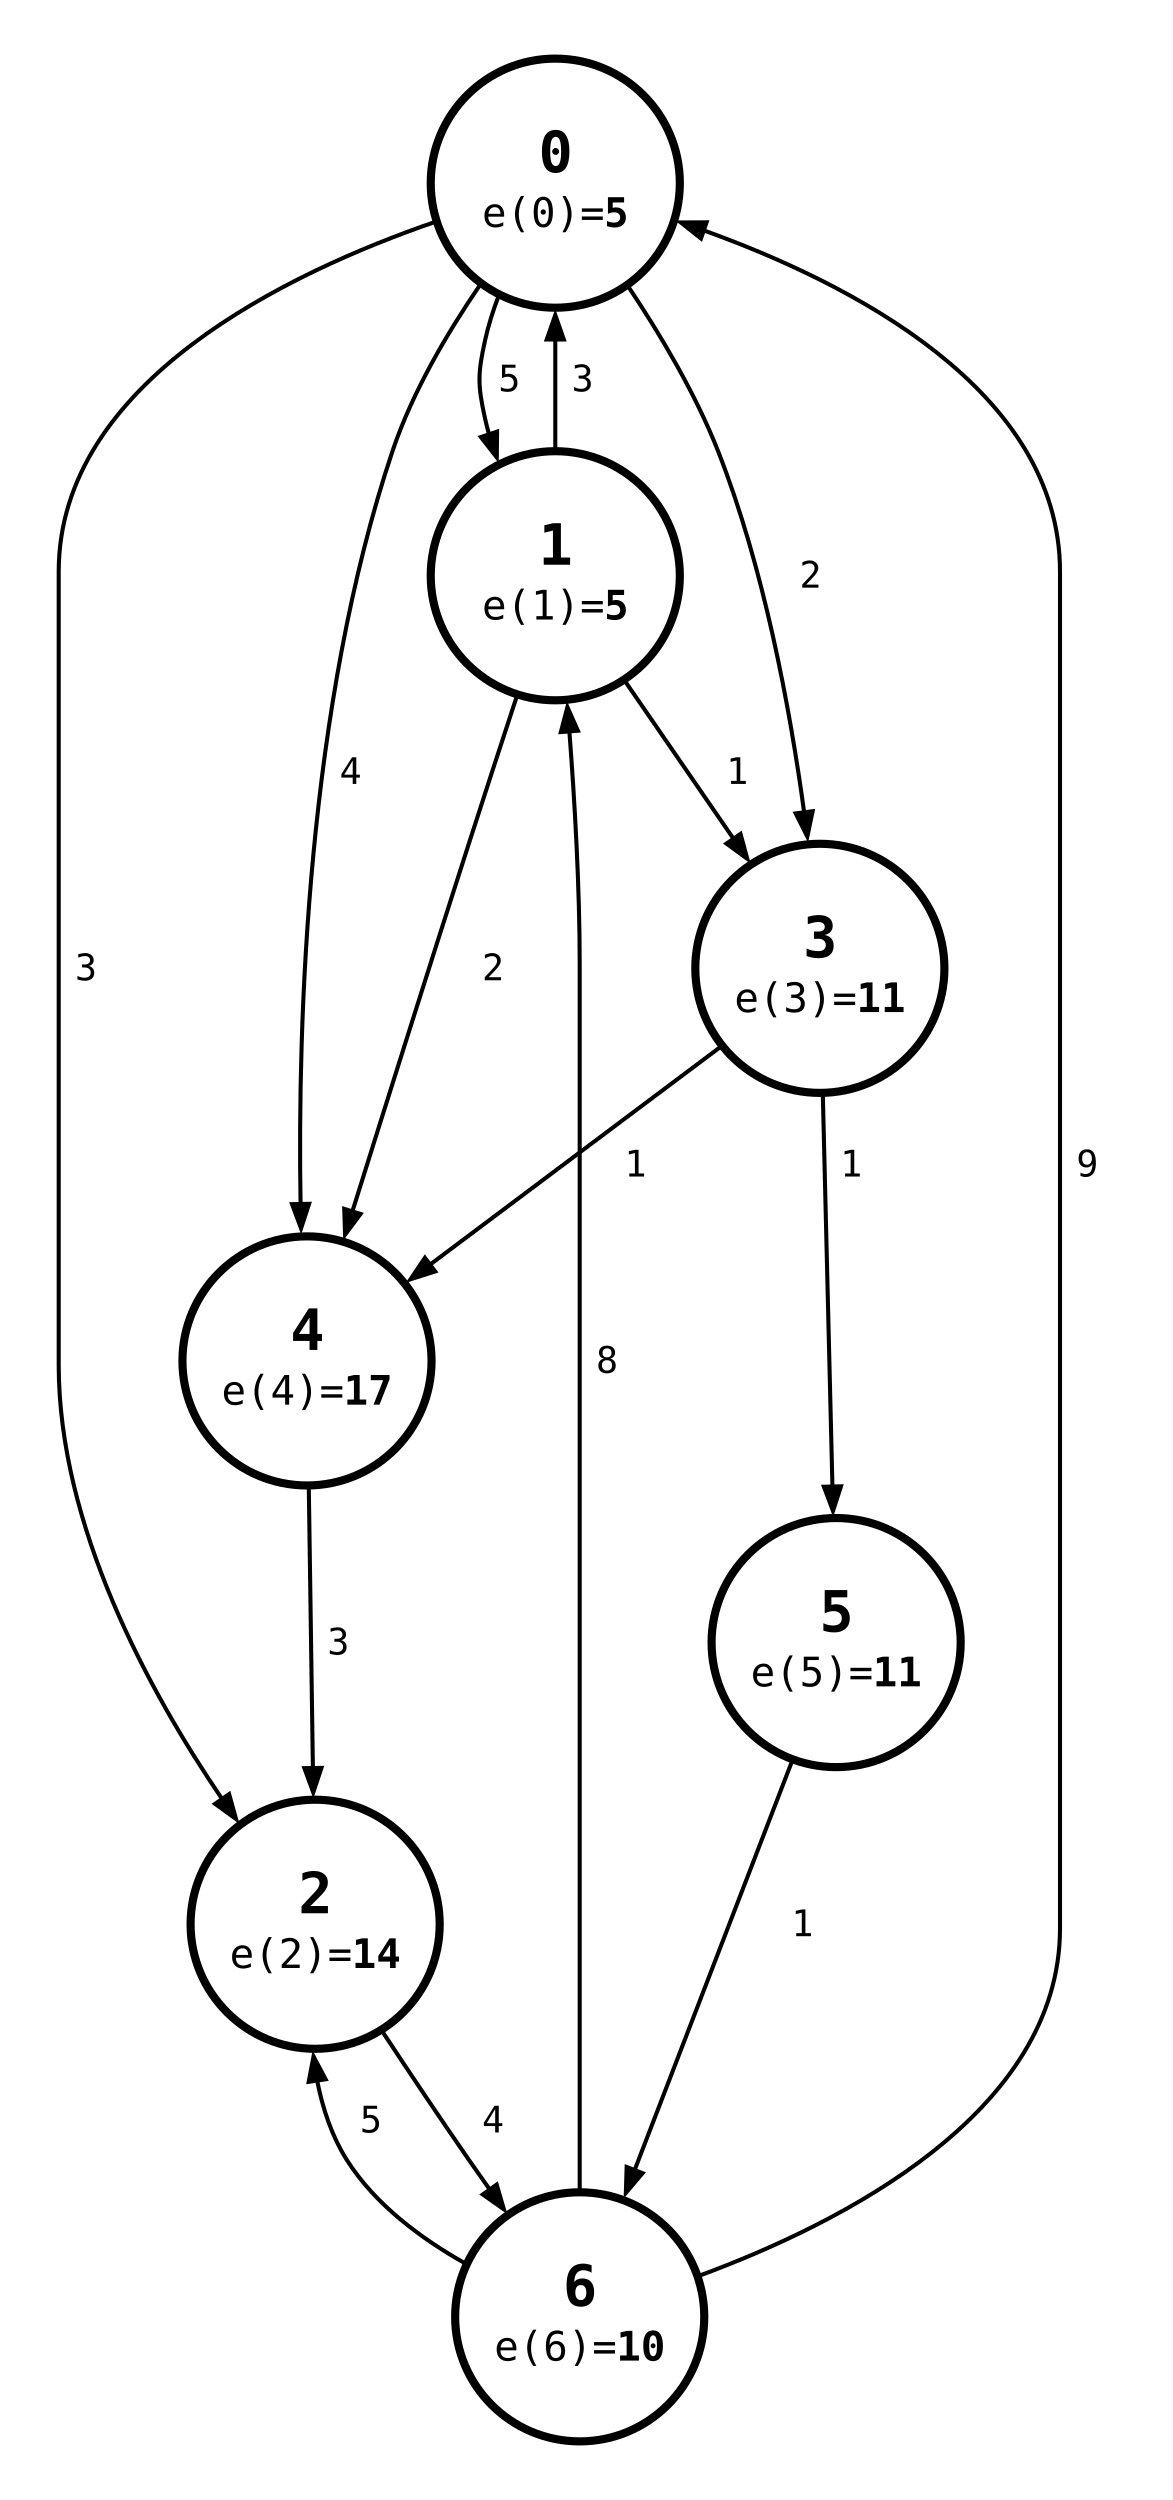
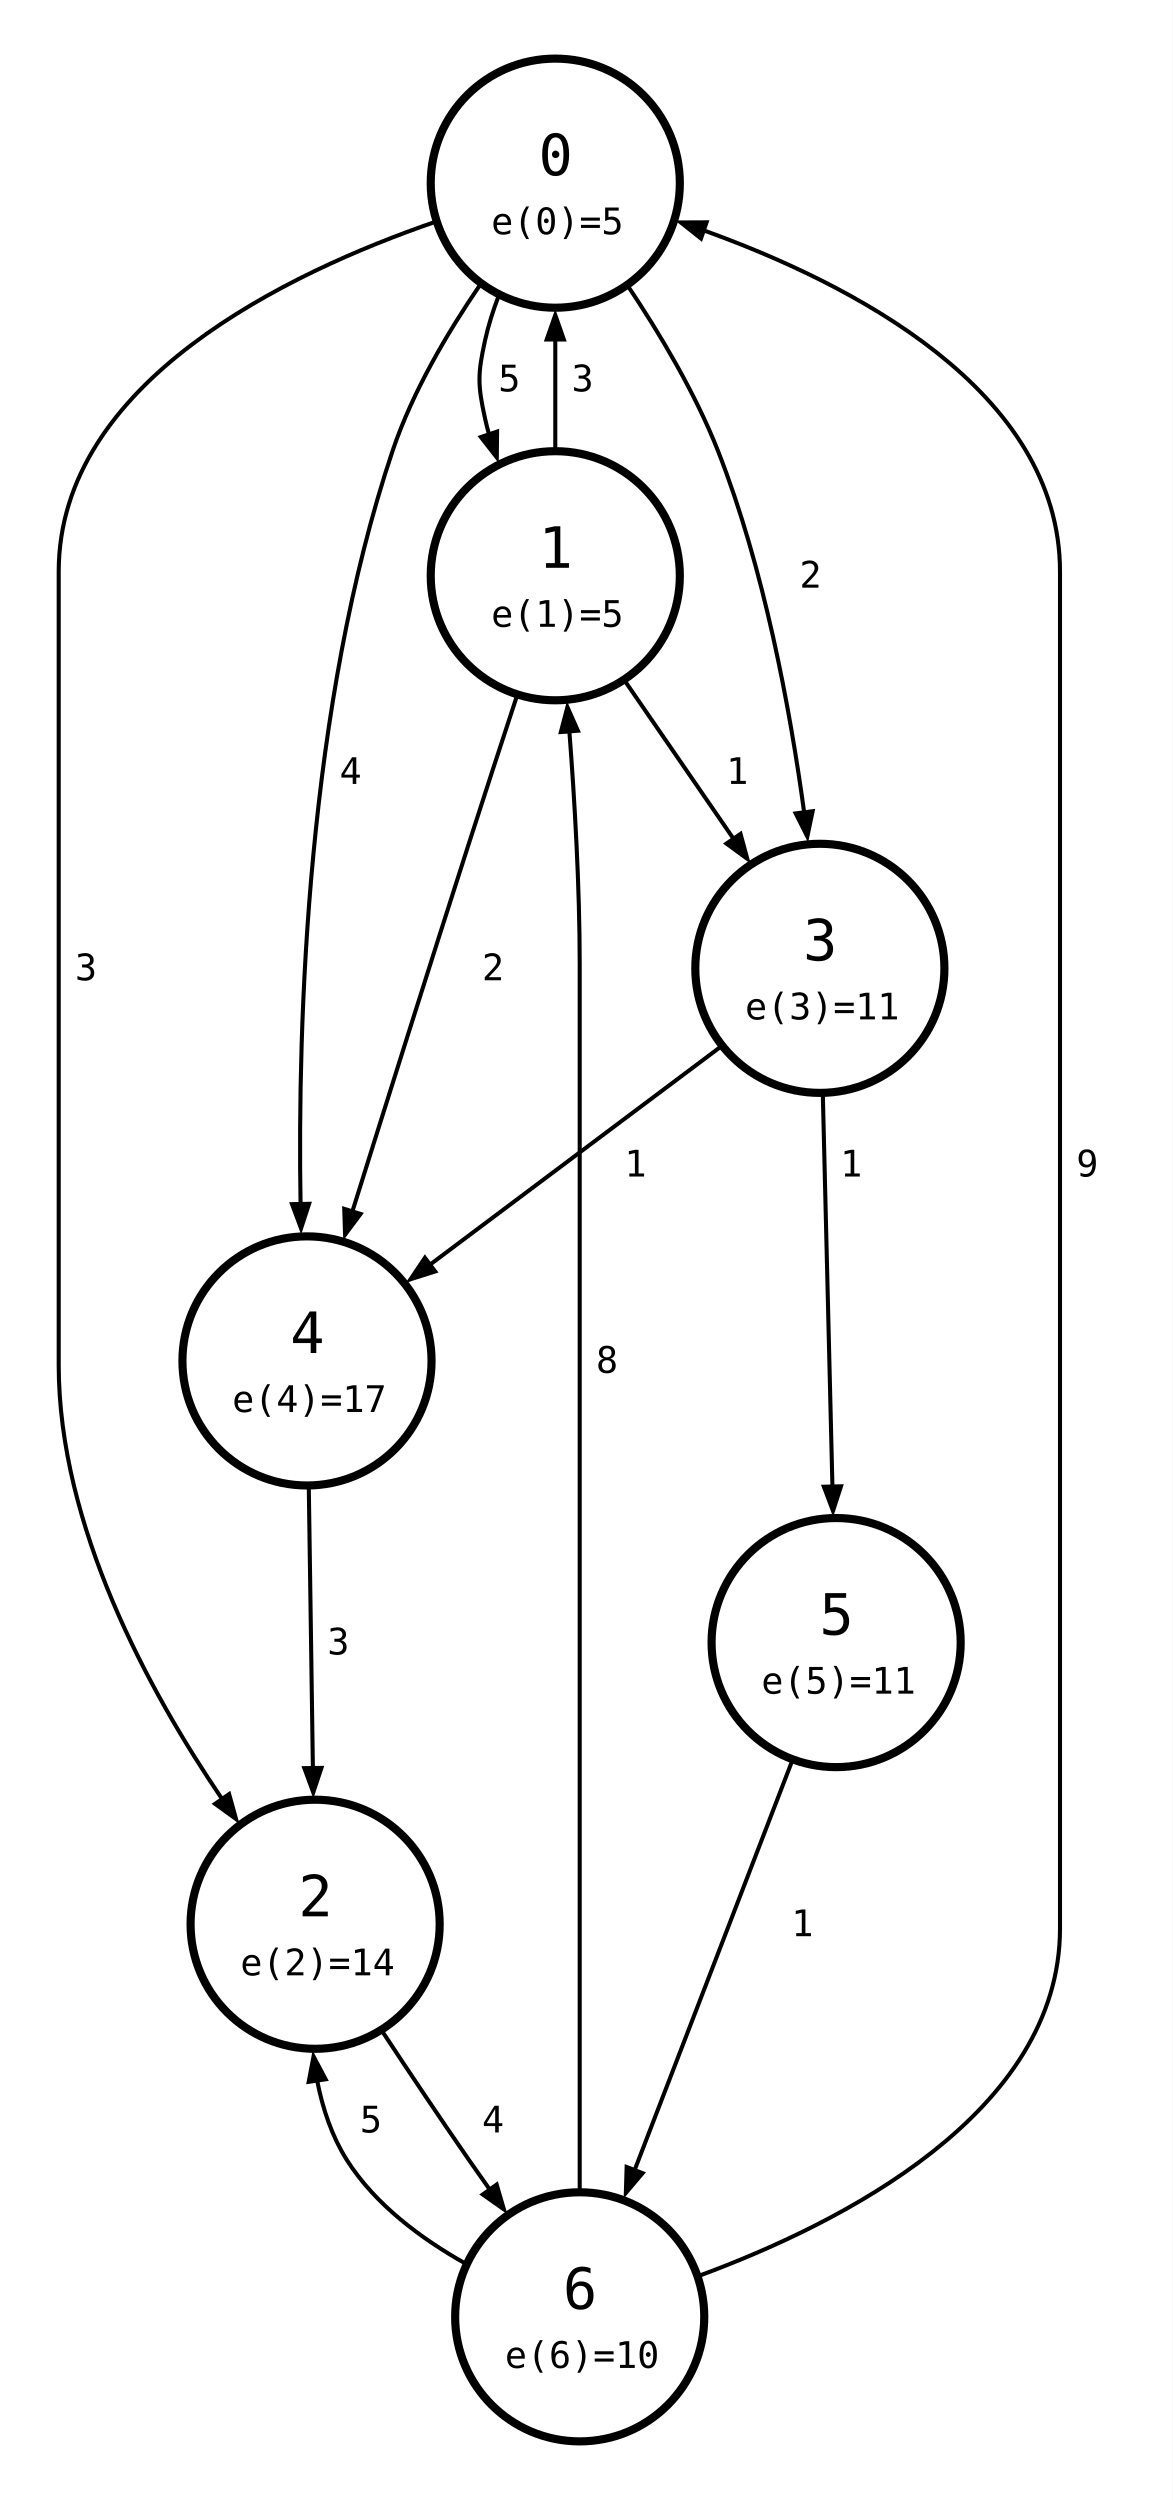
<svg xmlns="http://www.w3.org/2000/svg" width="288pt" height="614pt" viewBox="0.00 0.00 288.05 614.20">
  <g id="graph0" class="graph" transform="scale(1 1) rotate(0) translate(14.4 599.8)">
    <polygon fill="white" stroke="none" points="-14.4,14.4 -14.4,-599.8 273.65,-599.8 273.65,14.4 -14.4,14.4" />
    <g id="node1" class="node">
      <ellipse fill="none" stroke="black" stroke-width="2" cx="122" cy="-554.8" rx="30.6" ry="30.6" />
-       <text text-anchor="start" x="117.88" y="-557.5" font-family="monospace" font-weight="bold" font-size="14.00">0</text>
-       <text text-anchor="start" x="104" y="-544.05" font-family="monospace" font-size="10.00">e(0)=</text>
-       <text text-anchor="start" x="134" y="-544.05" font-family="monospace" font-weight="bold" font-size="10.00">5</text>
+       <text text-anchor="start" x="117.88" y="-556.75" font-family="monospace" font-size="14.00">0</text>
+       <text text-anchor="start" x="106.25" y="-542.25" font-family="monospace" font-size="9.00">e(0)=5</text>
    </g>
    <g id="node2" class="node">
      <ellipse fill="none" stroke="black" stroke-width="2" cx="122" cy="-458.35" rx="30.6" ry="30.6" />
-       <text text-anchor="start" x="117.88" y="-461.05" font-family="monospace" font-weight="bold" font-size="14.00">1</text>
-       <text text-anchor="start" x="104" y="-447.6" font-family="monospace" font-size="10.00">e(1)=</text>
-       <text text-anchor="start" x="134" y="-447.6" font-family="monospace" font-weight="bold" font-size="10.00">5</text>
+       <text text-anchor="start" x="117.88" y="-460.3" font-family="monospace" font-size="14.00">1</text>
+       <text text-anchor="start" x="106.25" y="-445.8" font-family="monospace" font-size="9.00">e(1)=5</text>
    </g>
    <g id="edge1" class="edge">
      <path fill="none" stroke="black" d="M108.11,-527.17C106.73,-523.57 105.55,-519.85 104.75,-516.2 102.92,-507.84 102.92,-505.31 104.75,-496.95 105.05,-495.58 105.4,-494.2 105.8,-492.83" />
      <polygon fill="black" stroke="black" points="107.7,-493.77 107.63,-487.41 103.72,-492.42 107.7,-493.77" />
      <text text-anchor="start" x="108" y="-503.65" font-family="monospace" font-size="9.00">5</text>
    </g>
    <g id="node3" class="node">
      <ellipse fill="none" stroke="black" stroke-width="2" cx="63" cy="-127.05" rx="30.6" ry="30.6" />
-       <text text-anchor="start" x="58.88" y="-129.75" font-family="monospace" font-weight="bold" font-size="14.00">2</text>
-       <text text-anchor="start" x="42" y="-116.3" font-family="monospace" font-size="10.00">e(2)=</text>
-       <text text-anchor="start" x="72" y="-116.3" font-family="monospace" font-weight="bold" font-size="10.00">14</text>
+       <text text-anchor="start" x="58.88" y="-129" font-family="monospace" font-size="14.00">2</text>
+       <text text-anchor="start" x="44.62" y="-114.5" font-family="monospace" font-size="9.00">e(2)=14</text>
    </g>
    <g id="edge2" class="edge">
      <path fill="none" stroke="black" d="M92.47,-545.28C56.36,-532.84 0,-505.96 0,-459.35 0,-459.35 0,-459.35 0,-264.45 0,-224.85 22.16,-184.24 40.19,-157.75" />
      <polygon fill="black" stroke="black" points="41.87,-159.03 43.57,-152.9 38.42,-156.63 41.87,-159.03" />
      <text text-anchor="start" x="4" y="-358.97" font-family="monospace" font-size="9.00">3</text>
    </g>
    <g id="node4" class="node">
      <ellipse fill="none" stroke="black" stroke-width="2" cx="187" cy="-361.9" rx="30.6" ry="30.6" />
-       <text text-anchor="start" x="182.88" y="-364.6" font-family="monospace" font-weight="bold" font-size="14.00">3</text>
-       <text text-anchor="start" x="166" y="-351.15" font-family="monospace" font-size="10.00">e(3)=</text>
-       <text text-anchor="start" x="196" y="-351.15" font-family="monospace" font-weight="bold" font-size="10.00">11</text>
+       <text text-anchor="start" x="182.88" y="-363.85" font-family="monospace" font-size="14.00">3</text>
+       <text text-anchor="start" x="168.62" y="-349.35" font-family="monospace" font-size="9.00">e(3)=11</text>
    </g>
    <g id="edge3" class="edge">
      <path fill="none" stroke="black" d="M139.77,-529.64C147.65,-517.89 156.39,-503.23 162,-488.95 173.28,-460.22 179.67,-425.73 183.16,-400.1" />
      <polygon fill="black" stroke="black" points="185.23,-400.5 183.92,-394.28 181.06,-399.96 185.23,-400.5" />
      <text text-anchor="start" x="182" y="-455.43" font-family="monospace" font-size="9.00">2</text>
    </g>
    <g id="node5" class="node">
      <ellipse fill="none" stroke="black" stroke-width="2" cx="61" cy="-265.45" rx="30.6" ry="30.6" />
-       <text text-anchor="start" x="56.88" y="-268.15" font-family="monospace" font-weight="bold" font-size="14.00">4</text>
-       <text text-anchor="start" x="40" y="-254.7" font-family="monospace" font-size="10.00">e(4)=</text>
-       <text text-anchor="start" x="70" y="-254.7" font-family="monospace" font-weight="bold" font-size="10.00">17</text>
+       <text text-anchor="start" x="56.88" y="-267.4" font-family="monospace" font-size="14.00">4</text>
+       <text text-anchor="start" x="42.62" y="-252.9" font-family="monospace" font-size="9.00">e(4)=17</text>
    </g>
    <g id="edge4" class="edge">
      <path fill="none" stroke="black" d="M103.57,-529.88C95.55,-518.18 86.88,-503.5 82,-488.95 61.08,-426.53 58.66,-349.1 59.42,-303.99" />
      <polygon fill="black" stroke="black" points="61.52,-304.05 59.54,-298 57.32,-303.96 61.52,-304.05" />
      <text text-anchor="start" x="69" y="-407.2" font-family="monospace" font-size="9.00">4</text>
    </g>
    <g id="edge5" class="edge">
      <path fill="none" stroke="black" d="M122,-489.36C122,-497.99 122,-507.5 122,-516.5" />
      <polygon fill="black" stroke="black" points="119.9,-516.4 122,-522.4 124.1,-516.4 119.9,-516.4" />
      <text text-anchor="start" x="126" y="-503.65" font-family="monospace" font-size="9.00">3</text>
    </g>
    <g id="edge6" class="edge">
      <path fill="none" stroke="black" d="M139.08,-432.53C147.29,-420.6 157.21,-406.19 165.89,-393.58" />
      <polygon fill="black" stroke="black" points="167.51,-394.93 169.18,-388.8 164.05,-392.55 167.51,-394.93" />
      <text text-anchor="start" x="164" y="-407.2" font-family="monospace" font-size="9.00">1</text>
    </g>
    <g id="edge7" class="edge">
      <path fill="none" stroke="black" d="M112.62,-428.96C108.9,-417.63 104.59,-404.46 100.75,-392.5 90.93,-361.95 79.97,-327.16 72.06,-301.88" />
      <polygon fill="black" stroke="black" points="74.16,-301.56 70.36,-296.46 70.15,-302.81 74.16,-301.56" />
      <text text-anchor="start" x="104" y="-358.97" font-family="monospace" font-size="9.00">2</text>
    </g>
    <g id="node7" class="node">
      <ellipse fill="none" stroke="black" stroke-width="2" cx="128" cy="-30.6" rx="30.6" ry="30.6" />
-       <text text-anchor="start" x="123.88" y="-33.3" font-family="monospace" font-weight="bold" font-size="14.00">6</text>
-       <text text-anchor="start" x="107" y="-19.85" font-family="monospace" font-size="10.00">e(6)=</text>
-       <text text-anchor="start" x="137" y="-19.85" font-family="monospace" font-weight="bold" font-size="10.00">10</text>
+       <text text-anchor="start" x="123.88" y="-32.55" font-family="monospace" font-size="14.00">6</text>
+       <text text-anchor="start" x="109.62" y="-18.05" font-family="monospace" font-size="9.00">e(6)=10</text>
    </g>
    <g id="edge8" class="edge">
      <path fill="none" stroke="black" d="M79.51,-100.71C86.03,-90.82 93.66,-79.42 100.75,-69.2 102.46,-66.74 104.24,-64.2 106.05,-61.66" />
      <polygon fill="black" stroke="black" points="107.6,-63.1 109.38,-57 104.18,-60.66 107.6,-63.1" />
      <text text-anchor="start" x="104" y="-75.9" font-family="monospace" font-size="9.00">4</text>
    </g>
    <g id="edge9" class="edge">
      <path fill="none" stroke="black" d="M162.71,-342.69C142.31,-327.4 113.08,-305.49 91.19,-289.08" />
      <polygon fill="black" stroke="black" points="92.49,-287.43 86.43,-285.51 89.97,-290.79 92.49,-287.43" />
      <text text-anchor="start" x="139" y="-310.75" font-family="monospace" font-size="9.00">1</text>
    </g>
    <g id="node6" class="node">
      <ellipse fill="none" stroke="black" stroke-width="2" cx="191" cy="-196.25" rx="30.6" ry="30.6" />
-       <text text-anchor="start" x="186.88" y="-198.95" font-family="monospace" font-weight="bold" font-size="14.00">5</text>
-       <text text-anchor="start" x="170" y="-185.5" font-family="monospace" font-size="10.00">e(5)=</text>
-       <text text-anchor="start" x="200" y="-185.5" font-family="monospace" font-weight="bold" font-size="10.00">11</text>
+       <text text-anchor="start" x="186.88" y="-198.2" font-family="monospace" font-size="14.00">5</text>
+       <text text-anchor="start" x="172.62" y="-183.7" font-family="monospace" font-size="9.00">e(5)=11</text>
    </g>
    <g id="edge10" class="edge">
      <path fill="none" stroke="black" d="M187.73,-330.88C188.4,-303.66 189.38,-263.45 190.1,-234.25" />
      <polygon fill="black" stroke="black" points="192.19,-234.64 190.23,-228.59 187.99,-234.54 192.19,-234.64" />
      <text text-anchor="start" x="192" y="-310.75" font-family="monospace" font-size="9.00">1</text>
    </g>
    <g id="edge11" class="edge">
      <path fill="none" stroke="black" d="M61.44,-234.52C61.74,-214.17 62.13,-187.11 62.45,-165.36" />
      <polygon fill="black" stroke="black" points="64.55,-165.46 62.54,-159.43 60.35,-165.4 64.55,-165.46" />
      <text text-anchor="start" x="66" y="-193.32" font-family="monospace" font-size="9.00">3</text>
    </g>
    <g id="edge12" class="edge">
      <path fill="none" stroke="black" d="M180.17,-167.12C169.45,-139.28 153.03,-96.61 141.47,-66.6" />
      <polygon fill="black" stroke="black" points="143.45,-65.9 139.34,-61.05 139.53,-67.41 143.45,-65.9" />
      <text text-anchor="start" x="180" y="-124.12" font-family="monospace" font-size="9.00">1</text>
    </g>
    <g id="edge13" class="edge">
      <path fill="none" stroke="black" d="M157.17,-40.63C192.11,-53.48 246,-80.65 246,-126.05 246,-459.35 246,-459.35 246,-459.35 246,-503.93 194.65,-530.25 158.04,-543.35" />
      <polygon fill="black" stroke="black" points="157.8,-541.2 152.82,-545.15 159.17,-545.18 157.8,-541.2" />
      <text text-anchor="start" x="250" y="-310.75" font-family="monospace" font-size="9.00">9</text>
    </g>
    <g id="edge14" class="edge">
      <path fill="none" stroke="black" d="M128,-61.38C128,-79.97 128,-104.41 128,-126.05 128,-362.9 128,-362.9 128,-362.9 128,-381.88 126.78,-402.96 125.44,-420.38" />
      <polygon fill="black" stroke="black" points="123.37,-419.95 124.98,-426.09 127.55,-420.28 123.37,-419.95" />
      <text text-anchor="start" x="132" y="-262.52" font-family="monospace" font-size="9.00">8</text>
    </g>
    <g id="edge15" class="edge">
      <path fill="none" stroke="black" d="M99.89,-43.71C89.07,-49.79 77.66,-58.24 70.75,-69.2 67.08,-75.02 64.83,-81.83 63.49,-88.68" />
      <polygon fill="black" stroke="black" points="61.42,-88.34 62.61,-94.58 65.58,-88.96 61.42,-88.34" />
      <text text-anchor="start" x="74" y="-75.9" font-family="monospace" font-size="9.00">5</text>
    </g>
  </g>
</svg>
